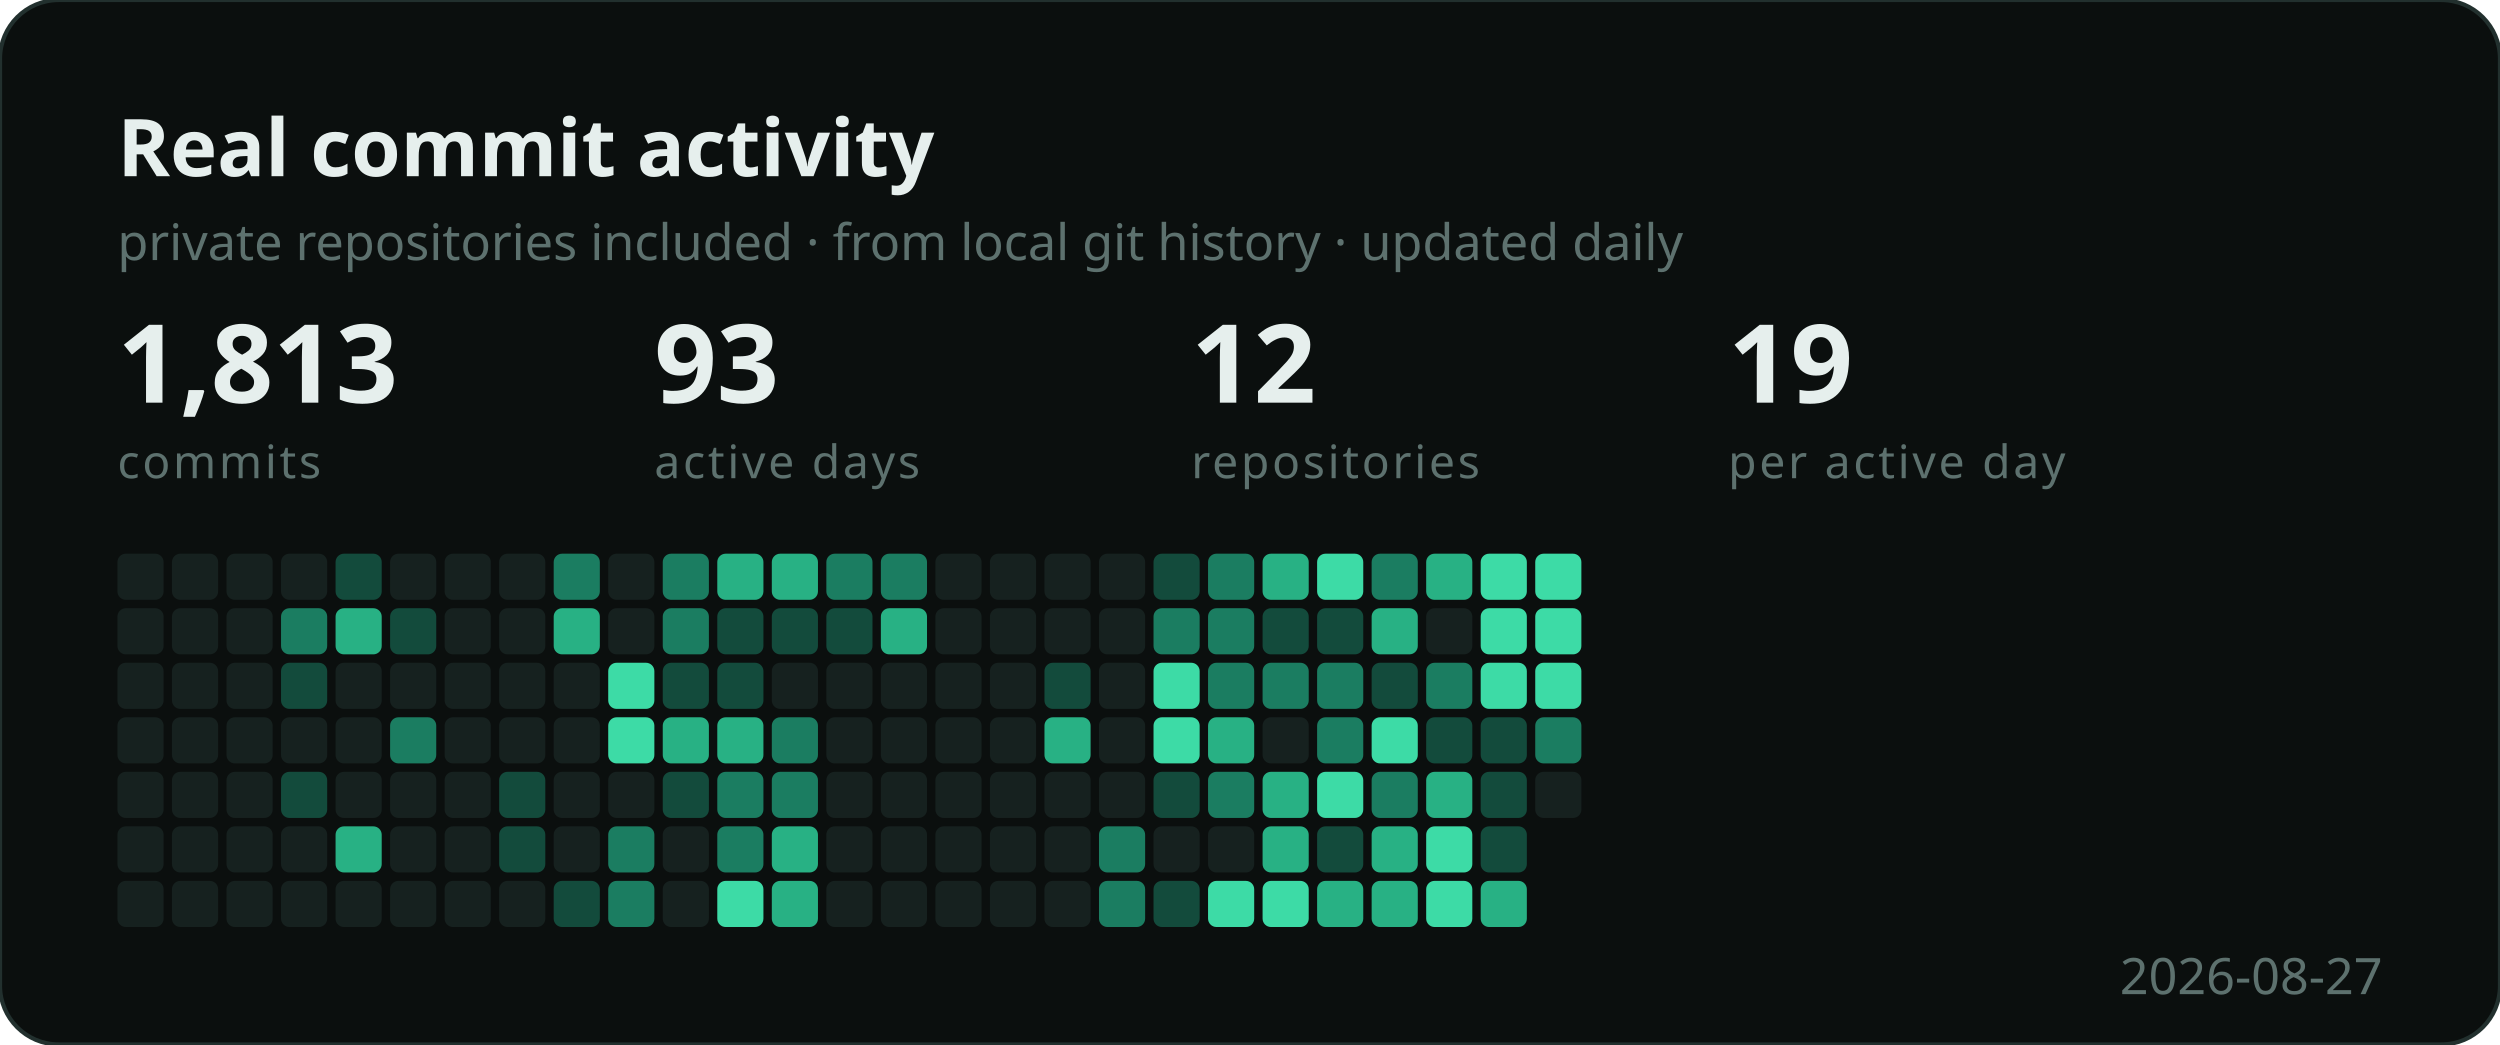
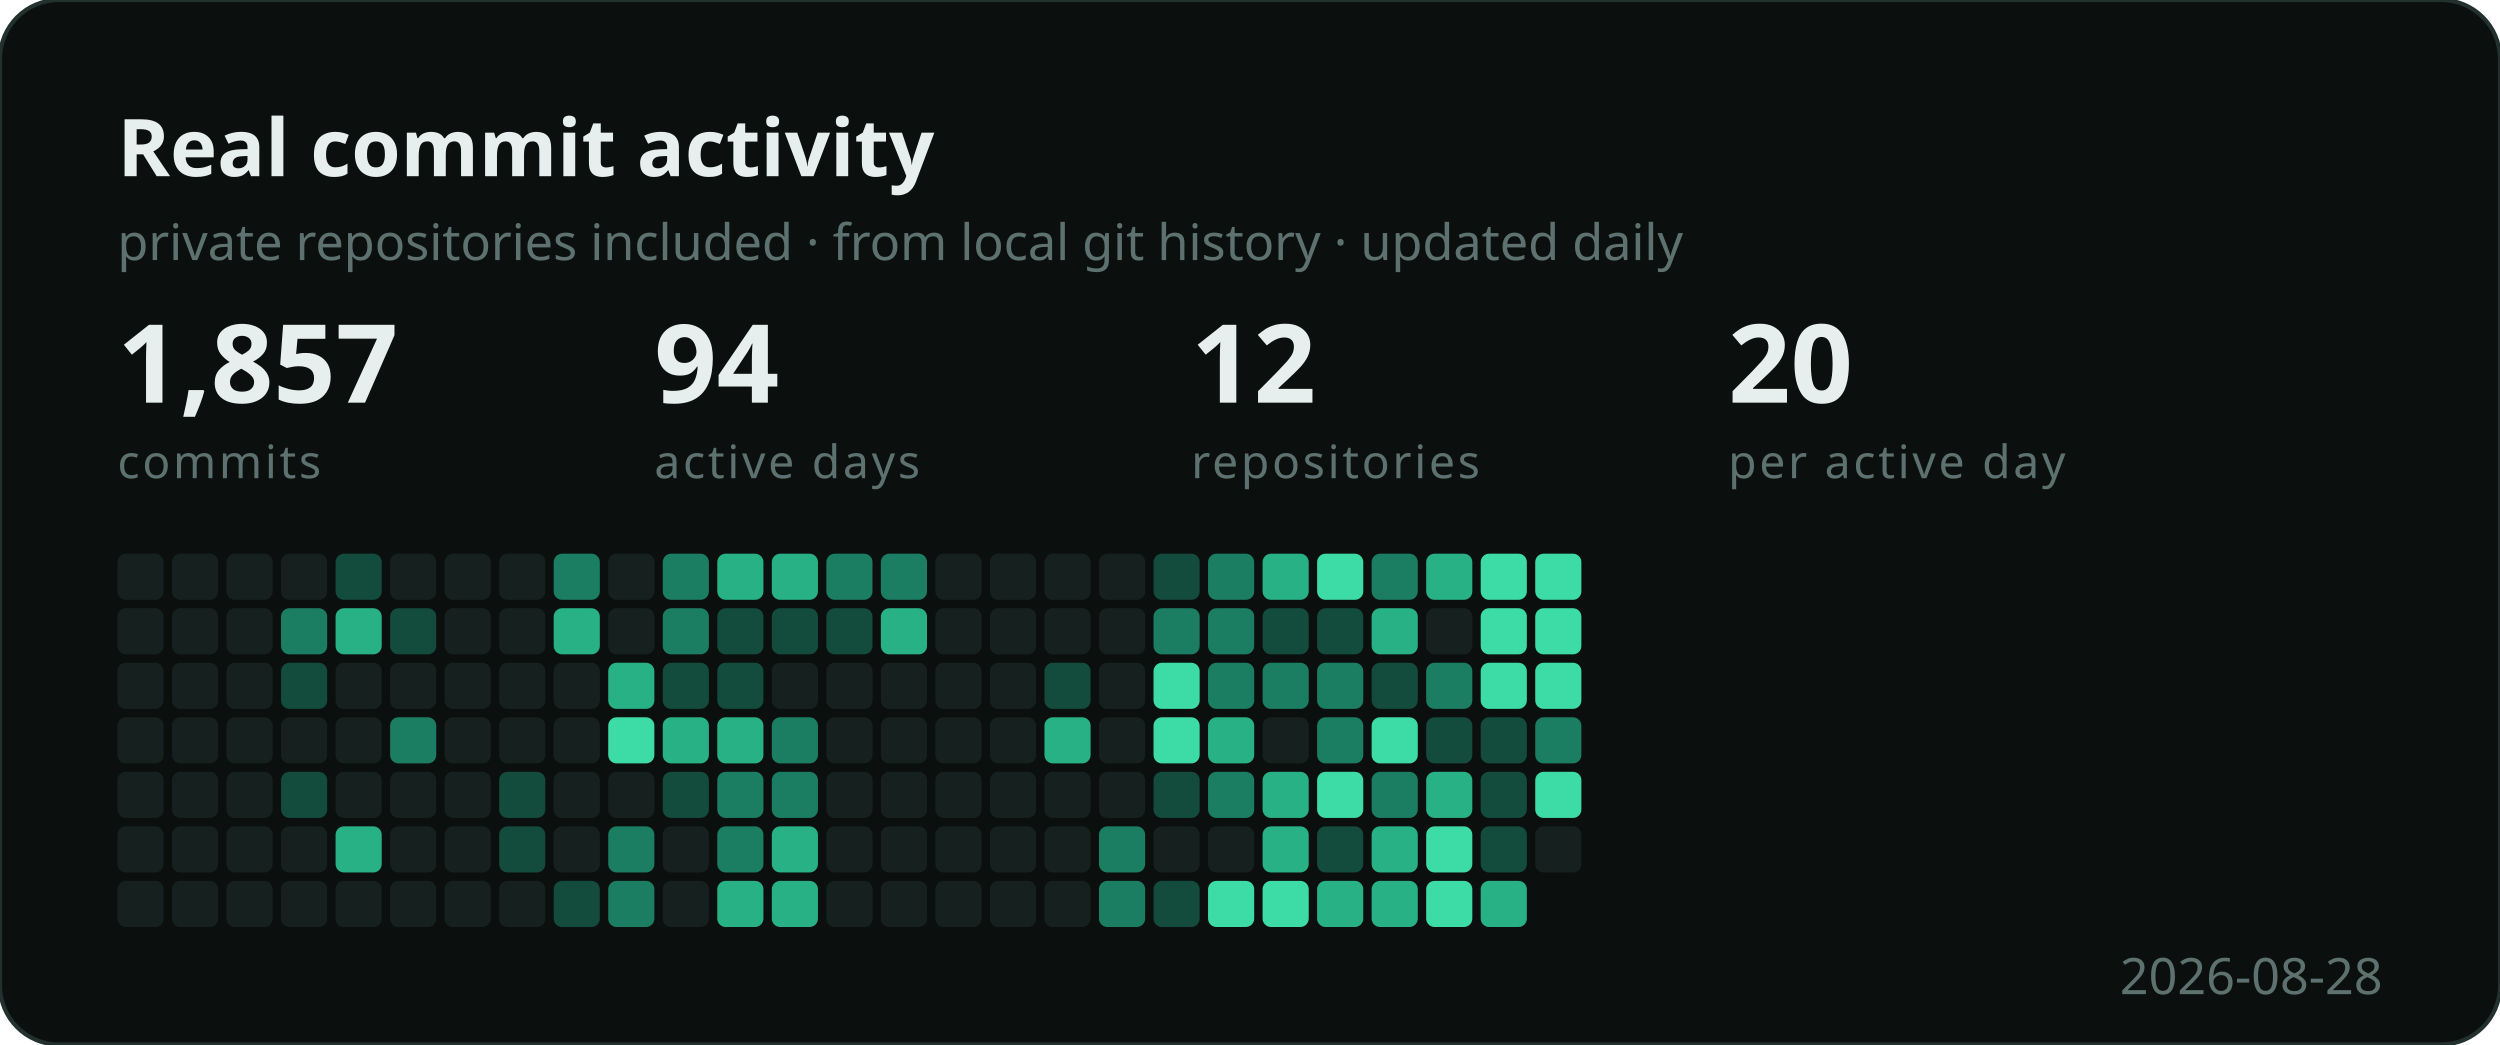
<svg xmlns="http://www.w3.org/2000/svg" width="596" height="249" viewBox="0 0 596 249" role="img" aria-label="Developer activity">
  <style>
    .b { font: 700 19px "Segoe UI", Ubuntu, sans-serif; fill: #e6efed; }
    .s { font: 400 12px "Segoe UI", Ubuntu, sans-serif; fill: #5d716e; }
    .n { font: 700 26px "Segoe UI", Ubuntu, sans-serif; fill: #e6efed; }
    .e { font: 400 11px "Segoe UI", Ubuntu, sans-serif; fill: #5d716e;
          letter-spacing: .06em; text-transform: uppercase; }
  </style>
  <rect width="596" height="249" rx="14" fill="#0b0f0e" stroke="#22302e" />
  <text x="28" y="42" class="b">Real commit activity</text>
  <text x="28" y="62" class="s">private repositories included · from local git history · updated daily</text>
-   <text x="28" y="96" class="n">1,813</text>
+   <text x="28" y="96" class="n">1,857</text>
  <text x="28" y="114" class="e">commits</text>
-   <text x="156" y="96" class="n">93</text>
+   <text x="156" y="96" class="n">94</text>
  <text x="156" y="114" class="e">active days</text>
  <text x="284" y="96" class="n">12</text>
  <text x="284" y="114" class="e">repositories</text>
-   <text x="412" y="96" class="n">19</text>
+   <text x="412" y="96" class="n">20</text>
  <text x="412" y="114" class="e">per active day</text>
  <g transform="translate(28,132)">
    <rect x="0" y="0" width="11" height="11" rx="2" fill="#16211f" />
    <rect x="0" y="13" width="11" height="11" rx="2" fill="#16211f" />
    <rect x="0" y="26" width="11" height="11" rx="2" fill="#16211f" />
    <rect x="0" y="39" width="11" height="11" rx="2" fill="#16211f" />
    <rect x="0" y="52" width="11" height="11" rx="2" fill="#16211f" />
    <rect x="0" y="65" width="11" height="11" rx="2" fill="#16211f" />
    <rect x="0" y="78" width="11" height="11" rx="2" fill="#16211f" />
    <rect x="13" y="0" width="11" height="11" rx="2" fill="#16211f" />
    <rect x="13" y="13" width="11" height="11" rx="2" fill="#16211f" />
    <rect x="13" y="26" width="11" height="11" rx="2" fill="#16211f" />
    <rect x="13" y="39" width="11" height="11" rx="2" fill="#16211f" />
    <rect x="13" y="52" width="11" height="11" rx="2" fill="#16211f" />
    <rect x="13" y="65" width="11" height="11" rx="2" fill="#16211f" />
    <rect x="13" y="78" width="11" height="11" rx="2" fill="#16211f" />
    <rect x="26" y="0" width="11" height="11" rx="2" fill="#16211f" />
    <rect x="26" y="13" width="11" height="11" rx="2" fill="#16211f" />
    <rect x="26" y="26" width="11" height="11" rx="2" fill="#16211f" />
    <rect x="26" y="39" width="11" height="11" rx="2" fill="#16211f" />
    <rect x="26" y="52" width="11" height="11" rx="2" fill="#16211f" />
    <rect x="26" y="65" width="11" height="11" rx="2" fill="#16211f" />
    <rect x="26" y="78" width="11" height="11" rx="2" fill="#16211f" />
    <rect x="39" y="0" width="11" height="11" rx="2" fill="#16211f" />
    <rect x="39" y="13" width="11" height="11" rx="2" fill="#1b7d61" />
    <rect x="39" y="26" width="11" height="11" rx="2" fill="#134b3c" />
    <rect x="39" y="39" width="11" height="11" rx="2" fill="#16211f" />
    <rect x="39" y="52" width="11" height="11" rx="2" fill="#134b3c" />
    <rect x="39" y="65" width="11" height="11" rx="2" fill="#16211f" />
    <rect x="39" y="78" width="11" height="11" rx="2" fill="#16211f" />
    <rect x="52" y="0" width="11" height="11" rx="2" fill="#134b3c" />
    <rect x="52" y="13" width="11" height="11" rx="2" fill="#28b184" />
    <rect x="52" y="26" width="11" height="11" rx="2" fill="#16211f" />
    <rect x="52" y="39" width="11" height="11" rx="2" fill="#16211f" />
    <rect x="52" y="52" width="11" height="11" rx="2" fill="#16211f" />
    <rect x="52" y="65" width="11" height="11" rx="2" fill="#28b184" />
    <rect x="52" y="78" width="11" height="11" rx="2" fill="#16211f" />
    <rect x="65" y="0" width="11" height="11" rx="2" fill="#16211f" />
    <rect x="65" y="13" width="11" height="11" rx="2" fill="#134b3c" />
    <rect x="65" y="26" width="11" height="11" rx="2" fill="#16211f" />
    <rect x="65" y="39" width="11" height="11" rx="2" fill="#1b7d61" />
    <rect x="65" y="52" width="11" height="11" rx="2" fill="#16211f" />
    <rect x="65" y="65" width="11" height="11" rx="2" fill="#16211f" />
    <rect x="65" y="78" width="11" height="11" rx="2" fill="#16211f" />
    <rect x="78" y="0" width="11" height="11" rx="2" fill="#16211f" />
    <rect x="78" y="13" width="11" height="11" rx="2" fill="#16211f" />
    <rect x="78" y="26" width="11" height="11" rx="2" fill="#16211f" />
    <rect x="78" y="39" width="11" height="11" rx="2" fill="#16211f" />
    <rect x="78" y="52" width="11" height="11" rx="2" fill="#16211f" />
    <rect x="78" y="65" width="11" height="11" rx="2" fill="#16211f" />
    <rect x="78" y="78" width="11" height="11" rx="2" fill="#16211f" />
    <rect x="91" y="0" width="11" height="11" rx="2" fill="#16211f" />
    <rect x="91" y="13" width="11" height="11" rx="2" fill="#16211f" />
    <rect x="91" y="26" width="11" height="11" rx="2" fill="#16211f" />
    <rect x="91" y="39" width="11" height="11" rx="2" fill="#16211f" />
    <rect x="91" y="52" width="11" height="11" rx="2" fill="#134b3c" />
    <rect x="91" y="65" width="11" height="11" rx="2" fill="#134b3c" />
    <rect x="91" y="78" width="11" height="11" rx="2" fill="#16211f" />
    <rect x="104" y="0" width="11" height="11" rx="2" fill="#1b7d61" />
    <rect x="104" y="13" width="11" height="11" rx="2" fill="#28b184" />
    <rect x="104" y="26" width="11" height="11" rx="2" fill="#16211f" />
    <rect x="104" y="39" width="11" height="11" rx="2" fill="#16211f" />
    <rect x="104" y="52" width="11" height="11" rx="2" fill="#16211f" />
    <rect x="104" y="65" width="11" height="11" rx="2" fill="#16211f" />
    <rect x="104" y="78" width="11" height="11" rx="2" fill="#134b3c" />
    <rect x="117" y="0" width="11" height="11" rx="2" fill="#16211f" />
    <rect x="117" y="13" width="11" height="11" rx="2" fill="#16211f" />
-     <rect x="117" y="26" width="11" height="11" rx="2" fill="#3ddba6" />
+     <rect x="117" y="26" width="11" height="11" rx="2" fill="#28b184" />
    <rect x="117" y="39" width="11" height="11" rx="2" fill="#3ddba6" />
    <rect x="117" y="52" width="11" height="11" rx="2" fill="#16211f" />
    <rect x="117" y="65" width="11" height="11" rx="2" fill="#1b7d61" />
    <rect x="117" y="78" width="11" height="11" rx="2" fill="#1b7d61" />
    <rect x="130" y="0" width="11" height="11" rx="2" fill="#1b7d61" />
    <rect x="130" y="13" width="11" height="11" rx="2" fill="#1b7d61" />
    <rect x="130" y="26" width="11" height="11" rx="2" fill="#134b3c" />
    <rect x="130" y="39" width="11" height="11" rx="2" fill="#28b184" />
    <rect x="130" y="52" width="11" height="11" rx="2" fill="#134b3c" />
    <rect x="130" y="65" width="11" height="11" rx="2" fill="#16211f" />
    <rect x="130" y="78" width="11" height="11" rx="2" fill="#16211f" />
    <rect x="143" y="0" width="11" height="11" rx="2" fill="#28b184" />
    <rect x="143" y="13" width="11" height="11" rx="2" fill="#134b3c" />
    <rect x="143" y="26" width="11" height="11" rx="2" fill="#134b3c" />
    <rect x="143" y="39" width="11" height="11" rx="2" fill="#28b184" />
    <rect x="143" y="52" width="11" height="11" rx="2" fill="#1b7d61" />
    <rect x="143" y="65" width="11" height="11" rx="2" fill="#1b7d61" />
-     <rect x="143" y="78" width="11" height="11" rx="2" fill="#3ddba6" />
+     <rect x="143" y="78" width="11" height="11" rx="2" fill="#28b184" />
    <rect x="156" y="0" width="11" height="11" rx="2" fill="#28b184" />
    <rect x="156" y="13" width="11" height="11" rx="2" fill="#134b3c" />
    <rect x="156" y="26" width="11" height="11" rx="2" fill="#16211f" />
    <rect x="156" y="39" width="11" height="11" rx="2" fill="#1b7d61" />
    <rect x="156" y="52" width="11" height="11" rx="2" fill="#1b7d61" />
    <rect x="156" y="65" width="11" height="11" rx="2" fill="#28b184" />
    <rect x="156" y="78" width="11" height="11" rx="2" fill="#28b184" />
    <rect x="169" y="0" width="11" height="11" rx="2" fill="#1b7d61" />
    <rect x="169" y="13" width="11" height="11" rx="2" fill="#134b3c" />
    <rect x="169" y="26" width="11" height="11" rx="2" fill="#16211f" />
    <rect x="169" y="39" width="11" height="11" rx="2" fill="#16211f" />
    <rect x="169" y="52" width="11" height="11" rx="2" fill="#16211f" />
    <rect x="169" y="65" width="11" height="11" rx="2" fill="#16211f" />
    <rect x="169" y="78" width="11" height="11" rx="2" fill="#16211f" />
    <rect x="182" y="0" width="11" height="11" rx="2" fill="#1b7d61" />
    <rect x="182" y="13" width="11" height="11" rx="2" fill="#28b184" />
    <rect x="182" y="26" width="11" height="11" rx="2" fill="#16211f" />
    <rect x="182" y="39" width="11" height="11" rx="2" fill="#16211f" />
    <rect x="182" y="52" width="11" height="11" rx="2" fill="#16211f" />
    <rect x="182" y="65" width="11" height="11" rx="2" fill="#16211f" />
    <rect x="182" y="78" width="11" height="11" rx="2" fill="#16211f" />
    <rect x="195" y="0" width="11" height="11" rx="2" fill="#16211f" />
    <rect x="195" y="13" width="11" height="11" rx="2" fill="#16211f" />
    <rect x="195" y="26" width="11" height="11" rx="2" fill="#16211f" />
    <rect x="195" y="39" width="11" height="11" rx="2" fill="#16211f" />
    <rect x="195" y="52" width="11" height="11" rx="2" fill="#16211f" />
    <rect x="195" y="65" width="11" height="11" rx="2" fill="#16211f" />
    <rect x="195" y="78" width="11" height="11" rx="2" fill="#16211f" />
    <rect x="208" y="0" width="11" height="11" rx="2" fill="#16211f" />
    <rect x="208" y="13" width="11" height="11" rx="2" fill="#16211f" />
    <rect x="208" y="26" width="11" height="11" rx="2" fill="#16211f" />
    <rect x="208" y="39" width="11" height="11" rx="2" fill="#16211f" />
    <rect x="208" y="52" width="11" height="11" rx="2" fill="#16211f" />
    <rect x="208" y="65" width="11" height="11" rx="2" fill="#16211f" />
    <rect x="208" y="78" width="11" height="11" rx="2" fill="#16211f" />
    <rect x="221" y="0" width="11" height="11" rx="2" fill="#16211f" />
    <rect x="221" y="13" width="11" height="11" rx="2" fill="#16211f" />
    <rect x="221" y="26" width="11" height="11" rx="2" fill="#134b3c" />
    <rect x="221" y="39" width="11" height="11" rx="2" fill="#28b184" />
    <rect x="221" y="52" width="11" height="11" rx="2" fill="#16211f" />
    <rect x="221" y="65" width="11" height="11" rx="2" fill="#16211f" />
    <rect x="221" y="78" width="11" height="11" rx="2" fill="#16211f" />
    <rect x="234" y="0" width="11" height="11" rx="2" fill="#16211f" />
    <rect x="234" y="13" width="11" height="11" rx="2" fill="#16211f" />
    <rect x="234" y="26" width="11" height="11" rx="2" fill="#16211f" />
    <rect x="234" y="39" width="11" height="11" rx="2" fill="#16211f" />
    <rect x="234" y="52" width="11" height="11" rx="2" fill="#16211f" />
    <rect x="234" y="65" width="11" height="11" rx="2" fill="#1b7d61" />
    <rect x="234" y="78" width="11" height="11" rx="2" fill="#1b7d61" />
    <rect x="247" y="0" width="11" height="11" rx="2" fill="#134b3c" />
    <rect x="247" y="13" width="11" height="11" rx="2" fill="#1b7d61" />
    <rect x="247" y="26" width="11" height="11" rx="2" fill="#3ddba6" />
    <rect x="247" y="39" width="11" height="11" rx="2" fill="#3ddba6" />
    <rect x="247" y="52" width="11" height="11" rx="2" fill="#134b3c" />
    <rect x="247" y="65" width="11" height="11" rx="2" fill="#16211f" />
    <rect x="247" y="78" width="11" height="11" rx="2" fill="#134b3c" />
    <rect x="260" y="0" width="11" height="11" rx="2" fill="#1b7d61" />
    <rect x="260" y="13" width="11" height="11" rx="2" fill="#1b7d61" />
    <rect x="260" y="26" width="11" height="11" rx="2" fill="#1b7d61" />
    <rect x="260" y="39" width="11" height="11" rx="2" fill="#28b184" />
    <rect x="260" y="52" width="11" height="11" rx="2" fill="#1b7d61" />
    <rect x="260" y="65" width="11" height="11" rx="2" fill="#16211f" />
    <rect x="260" y="78" width="11" height="11" rx="2" fill="#3ddba6" />
    <rect x="273" y="0" width="11" height="11" rx="2" fill="#28b184" />
    <rect x="273" y="13" width="11" height="11" rx="2" fill="#134b3c" />
    <rect x="273" y="26" width="11" height="11" rx="2" fill="#1b7d61" />
    <rect x="273" y="39" width="11" height="11" rx="2" fill="#16211f" />
    <rect x="273" y="52" width="11" height="11" rx="2" fill="#28b184" />
    <rect x="273" y="65" width="11" height="11" rx="2" fill="#28b184" />
    <rect x="273" y="78" width="11" height="11" rx="2" fill="#3ddba6" />
    <rect x="286" y="0" width="11" height="11" rx="2" fill="#3ddba6" />
    <rect x="286" y="13" width="11" height="11" rx="2" fill="#134b3c" />
    <rect x="286" y="26" width="11" height="11" rx="2" fill="#1b7d61" />
    <rect x="286" y="39" width="11" height="11" rx="2" fill="#1b7d61" />
    <rect x="286" y="52" width="11" height="11" rx="2" fill="#3ddba6" />
    <rect x="286" y="65" width="11" height="11" rx="2" fill="#134b3c" />
    <rect x="286" y="78" width="11" height="11" rx="2" fill="#28b184" />
    <rect x="299" y="0" width="11" height="11" rx="2" fill="#1b7d61" />
    <rect x="299" y="13" width="11" height="11" rx="2" fill="#28b184" />
    <rect x="299" y="26" width="11" height="11" rx="2" fill="#134b3c" />
    <rect x="299" y="39" width="11" height="11" rx="2" fill="#3ddba6" />
    <rect x="299" y="52" width="11" height="11" rx="2" fill="#1b7d61" />
    <rect x="299" y="65" width="11" height="11" rx="2" fill="#28b184" />
    <rect x="299" y="78" width="11" height="11" rx="2" fill="#28b184" />
    <rect x="312" y="0" width="11" height="11" rx="2" fill="#28b184" />
    <rect x="312" y="13" width="11" height="11" rx="2" fill="#16211f" />
    <rect x="312" y="26" width="11" height="11" rx="2" fill="#1b7d61" />
    <rect x="312" y="39" width="11" height="11" rx="2" fill="#134b3c" />
    <rect x="312" y="52" width="11" height="11" rx="2" fill="#28b184" />
    <rect x="312" y="65" width="11" height="11" rx="2" fill="#3ddba6" />
    <rect x="312" y="78" width="11" height="11" rx="2" fill="#3ddba6" />
    <rect x="325" y="0" width="11" height="11" rx="2" fill="#3ddba6" />
    <rect x="325" y="13" width="11" height="11" rx="2" fill="#3ddba6" />
    <rect x="325" y="26" width="11" height="11" rx="2" fill="#3ddba6" />
    <rect x="325" y="39" width="11" height="11" rx="2" fill="#134b3c" />
    <rect x="325" y="52" width="11" height="11" rx="2" fill="#134b3c" />
    <rect x="325" y="65" width="11" height="11" rx="2" fill="#134b3c" />
    <rect x="325" y="78" width="11" height="11" rx="2" fill="#28b184" />
    <rect x="338" y="0" width="11" height="11" rx="2" fill="#3ddba6" />
    <rect x="338" y="13" width="11" height="11" rx="2" fill="#3ddba6" />
    <rect x="338" y="26" width="11" height="11" rx="2" fill="#3ddba6" />
    <rect x="338" y="39" width="11" height="11" rx="2" fill="#1b7d61" />
-     <rect x="338" y="52" width="11" height="11" rx="2" fill="#16211f" />
+     <rect x="338" y="52" width="11" height="11" rx="2" fill="#3ddba6" />
+     <rect x="338" y="65" width="11" height="11" rx="2" fill="#16211f" />
  </g>
-   <text x="568" y="237" class="s" text-anchor="end">2026-08-27</text>
+   <text x="568" y="237" class="s" text-anchor="end">2026-08-28</text>
</svg>
